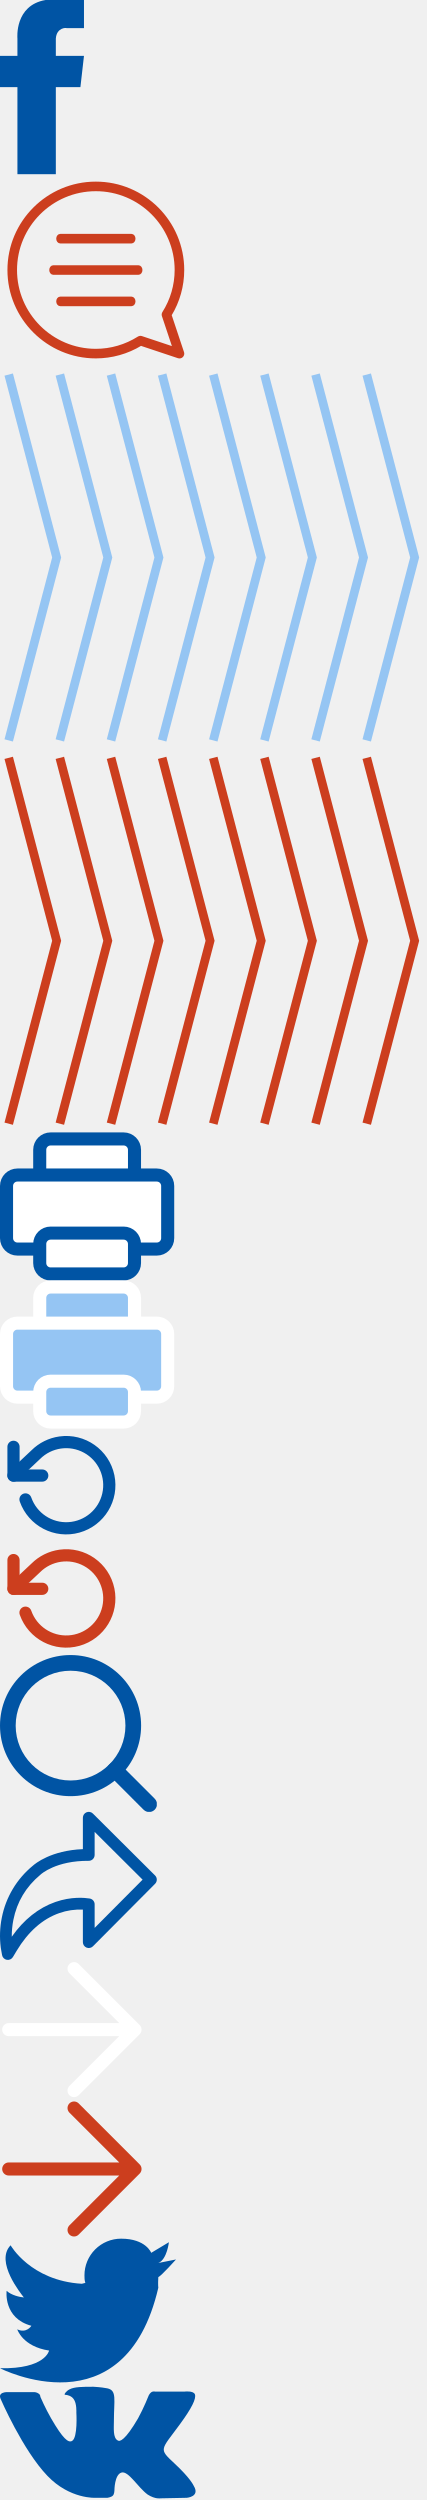
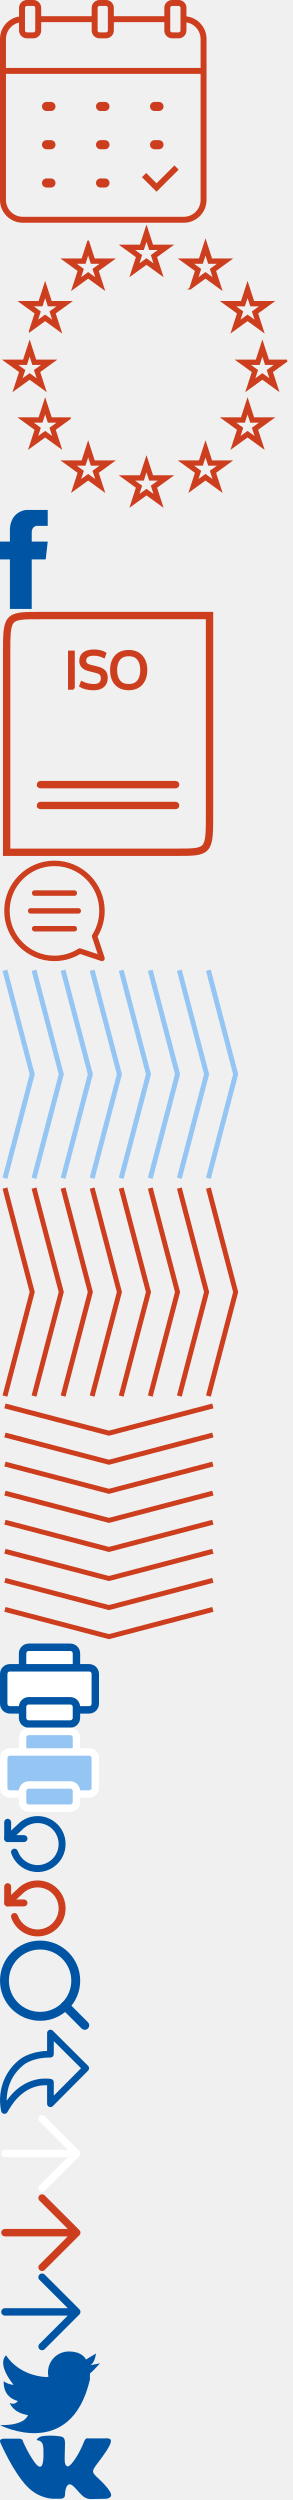
- <svg xmlns="http://www.w3.org/2000/svg" width="49" height="287" viewBox="0 0 49 287">
-   <svg width="10" height="20" viewBox="0 0 10 20" fill="none" id="fb" y="0">
+ <svg xmlns="http://www.w3.org/2000/svg" width="59" height="505" viewBox="0 0 59 505">
+   <svg width="42" height="45" viewBox="0 0 42 45" fill="none" id="calendar" y="0">
+     <path d="M31.621 37.031L29.53 34.94l-.85.85 2.941 2.94 4.466-4.466-.85-.85-3.616 3.617zM10.291 20.587h-.896a.918.918 0 1 0 0 1.836h.896a.918.918 0 1 0 0-1.836zM10.291 28.313h-.896a.918.918 0 1 0 0 1.836h.896a.918.918 0 1 0 0-1.836zM10.291 36.044h-.896a.918.918 0 1 0 0 1.836h.896a.918.918 0 1 0 0-1.836zM21.203 20.587h-.896a.918.918 0 1 0 0 1.836h.896a.918.918 0 1 0 0-1.836zM21.203 28.313h-.896a.918.918 0 1 0 0 1.836h.896a.918.918 0 1 0 0-1.836zM21.203 36.044h-.896a.918.918 0 1 0 0 1.836h.896a.918.918 0 1 0 0-1.836zM31.22 22.423h.896a.918.918 0 1 0 0-1.836h-.897a.918.918 0 1 0 0 1.836zM31.22 30.149h.896a.918.918 0 1 0 0-1.836h-.897a.918.918 0 1 0 0 1.836z" fill="#CC3E1E" />
+     <path d="M37.662 3.306V1.583C37.662.71 36.952 0 36.079 0h-1.308c-.873 0-1.583.71-1.583 1.583v1.689H22.992v-1.69C22.992.71 22.282 0 21.409 0H20.1c-.872 0-1.582.71-1.582 1.583v1.689H8.322v-1.69C8.322.71 7.612 0 6.739 0H5.431c-.873 0-1.583.71-1.583 1.583v1.754A4.578 4.578 0 0 0 0 7.87v32.523c0 2.536 2.063 4.599 4.6 4.599h32.522c2.536 0 4.599-2.064 4.599-4.6V7.872a4.603 4.603 0 0 0-4.06-4.565zM34.39 1.583c0-.21.17-.381.38-.381h1.31c.21 0 .38.17.38.38v4.581c0 .21-.17.381-.38.381h-1.31c-.21 0-.38-.17-.38-.38V1.582zm-14.67 0c0-.21.17-.381.38-.381h1.31c.21 0 .38.17.38.38v4.581c0 .21-.17.381-.38.381H20.1c-.21 0-.38-.17-.38-.38V1.582zm-14.67 0c0-.21.171-.381.381-.381H6.74c.21 0 .38.17.38.38v4.581c0 .21-.17.381-.38.381H5.43c-.21 0-.38-.17-.38-.38V1.582zM3.85 4.56v1.604c0 .872.71 1.582 1.582 1.582H6.74c.872 0 1.582-.71 1.582-1.582v-1.69H18.52v1.69c0 .872.71 1.582 1.582 1.582h1.31c.872 0 1.582-.71 1.582-1.582v-1.69H33.19v1.69c0 .872.71 1.582 1.582 1.582h1.309c.872 0 1.582-.71 1.582-1.582V4.52a3.4 3.4 0 0 1 2.858 3.35v5.847H1.201V7.871a3.38 3.38 0 0 1 2.648-3.31zm33.273 39.231H4.6a3.402 3.402 0 0 1-3.398-3.397V14.92H40.52v25.473a3.402 3.402 0 0 1-3.398 3.397z" fill="#CC3E1E" />
+   </svg>
+   <svg width="59" height="58" viewBox="0 0 59 58" fill="none" id="europe" y="45">
+     <path d="M29.59 1l-1.177 3.622h-3.808l3.08 2.239-1.176 3.622 3.08-2.239 3.082 2.239-1.177-3.622 3.08-2.24h-3.807L29.59 1zm1.11 5.603l.687 2.112L29.59 7.41l-1.797 1.305.686-2.112-1.797-1.306h2.221l.687-2.113.686 2.113h2.222L30.7 6.603zM38.431 13.275l3.081-2.239 3.081 2.239-1.176-3.622 3.08-2.239H42.69l-1.177-3.622-1.176 3.622h-3.809l3.081 2.239-1.177 3.622zm.174-5.186h2.22l.687-2.113.687 2.113h2.221l-1.797 1.306.687 2.113-1.798-1.306-1.797 1.306.687-2.113-1.797-1.306zM48.103 18.241l-1.177 3.622 3.081-2.238 3.081 2.238-1.177-3.622 3.081-2.238h-3.808l-1.177-3.622-1.177 3.622h-3.808l3.081 2.238zm1.218-1.563l.686-2.113.687 2.113h2.221l-1.797 1.306.686 2.112-1.797-1.305-1.797 1.305.687-2.112-1.798-1.306h2.222zM57.987 27.838h-3.809l-1.177-3.623-1.176 3.623h-3.809l3.081 2.238-1.177 3.622 3.081-2.239 3.082 2.24-1.177-3.623 3.08-2.238zM53 30.625l-1.797 1.306.687-2.113-1.797-1.305h2.22l.687-2.113.687 2.113h2.221l-1.797 1.305.686 2.113-1.797-1.306zM51.184 39.501l-1.177-3.622-1.177 3.622h-3.808l3.081 2.239-1.177 3.622 3.081-2.238 3.081 2.238-1.177-3.622 3.082-2.239h-3.809zm.62 4.094l-1.797-1.306-1.797 1.306.687-2.113-1.797-1.306h2.22l.687-2.112.687 2.112h2.221l-1.797 1.306.686 2.113zM42.69 48.196l-1.178-3.622-1.176 3.622h-3.809l3.081 2.239-1.177 3.622 3.081-2.239 3.081 2.239-1.176-3.622 3.08-2.239H42.69zm.62 4.093l-1.798-1.305-1.797 1.305.687-2.112-1.797-1.306h2.22l.687-2.113.687 2.113h2.221l-1.797 1.306.687 2.112zM30.767 51.204l-1.177-3.622-1.177 3.622h-3.808l3.08 2.239-1.176 3.622 3.08-2.238 3.082 2.238-1.177-3.622 3.08-2.239h-3.807zm.62 4.094l-1.797-1.306-1.797 1.306.686-2.113-1.797-1.306h2.221l.687-2.112.686 2.112h2.222L30.7 53.185l.687 2.113zM18.987 48.196l-1.176-3.622-1.177 3.622h-3.809l3.081 2.239-1.177 3.622 3.082-2.239 3.08 2.239-1.176-3.622 3.08-2.239h-3.808zm.62 4.093l-1.796-1.305-1.798 1.305.687-2.112-1.797-1.306h2.221l.687-2.113.686 2.113h2.221l-1.797 1.306.687 2.112zM14.106 39.501h-3.808L9.12 35.88l-1.177 3.622H4.136l3.08 2.239-1.176 3.622 3.08-2.238 3.082 2.238-1.177-3.622 3.081-2.239zM9.121 42.29l-1.797 1.306.686-2.113-1.797-1.306h2.221l.687-2.112.686 2.112h2.222l-1.797 1.306.686 2.113-1.797-1.306zM5.985 31.46l3.081 2.238-1.176-3.622 3.08-2.238H7.163l-1.177-3.623-1.177 3.623H1l3.081 2.238-1.177 3.622 3.081-2.239zm-2.907-2.947h2.22l.687-2.113.687 2.113h2.221l-1.797 1.305.686 2.113-1.797-1.306-1.797 1.306.687-2.113-1.797-1.305zM6.04 21.863l3.08-2.238 3.082 2.238-1.177-3.622 3.08-2.238h-3.807L9.12 12.38l-1.177 3.622H4.136l3.08 2.238-1.176 3.622zm.173-5.185h2.221l.687-2.113.686 2.113h2.222l-1.797 1.306.686 2.112-1.797-1.305-1.797 1.305.686-2.112-1.797-1.306zM17.81 3.792l-1.176 3.622h-3.809l3.081 2.239-1.177 3.622 3.082-2.239 3.08 2.239-1.176-3.622 3.08-2.239h-3.808l-1.176-3.622zm1.111 5.603l.687 2.113-1.797-1.306-1.798 1.306.687-2.113-1.797-1.306h2.221l.687-2.113.686 2.113h2.221l-1.797 1.306z" fill="#CC3E1E" stroke="#CC3E1E" stroke-width=".4" />
+   </svg>
+   <svg width="10" height="20" viewBox="0 0 10 20" fill="none" id="fb" y="103">
    <path d="M6.41 4.41v2h3.231L9.231 10H6.41v10H2V10H0V6.41h2v-2S1.641.615 5.23 0h4.411v3.23h-2c0-.05-1.128-.102-1.23 1.18z" fill="#0054A4" />
  </svg>
-   <svg width="22" height="22" viewBox="0 0 22 22" fill="none" id="mess" y="20">
+   <svg width="44" height="50" viewBox="0 0 44 50" fill="none" id="iso" y="123">
+     <path fill-rule="evenodd" clip-rule="evenodd" d="M8.145 1h34.523v40.208c0 1.975 0 3.483-.108 4.62-.108 1.134-.328 1.973-.828 2.555-.509.594-1.252.86-2.243.989-.982.127-2.281.127-3.966.127H1V9.291c0-1.976 0-3.483.108-4.62.108-1.134.329-1.973.828-2.556.509-.593 1.252-.86 2.243-.988C5.162 1 6.46 1 8.145 1zM1.788 4.736c-.105 1.1-.105 2.575-.105 4.575v39.505h33.813c1.717 0 2.972 0 3.905-.122.93-.12 1.468-.353 1.813-.755.354-.414.56-1.069.666-2.176.105-1.101.105-2.576.105-4.576V1.683H8.172c-1.717 0-2.971 0-3.905.122-.93.12-1.467.353-1.812.755-.355.414-.561 1.069-.667 2.176z" fill="#CC3E1E" stroke="#CC3E1E" stroke-width=".8" stroke-miterlimit="10" stroke-linecap="round" />
+     <path fill-rule="evenodd" clip-rule="evenodd" d="M7.83 35.497c0-.19.154-.342.342-.342h27.324a.342.342 0 0 1 0 .683H8.172a.342.342 0 0 1-.341-.341zM7.83 39.709c0-.19.154-.342.342-.342h27.324a.342.342 0 0 1 0 .683H8.172a.342.342 0 0 1-.341-.341z" fill="#CC3E1E" stroke="#CC3E1E" stroke-width=".8" stroke-miterlimit="10" stroke-linecap="round" />
+     <path d="M14.86 16.07h-.866V8.672h.866v7.4zM16.516 14.85c.77.38 1.596.57 2.476.57 1.084 0 1.626-.493 1.626-1.48 0-.32-.086-.58-.26-.776-.17-.2-.482-.357-.935-.47l-1.471-.37c-1.124-.284-1.686-.884-1.686-1.802 0-.703.242-1.225.725-1.566.484-.343 1.153-.515 2.006-.515.447 0 .866.049 1.256.145.39.097.717.227.98.39l-.25.706a3.927 3.927 0 0 0-.89-.33 4.359 4.359 0 0 0-1.116-.145c-1.207 0-1.81.418-1.81 1.255 0 .284.091.512.274.686.187.17.466.3.836.39l1.406.34c.6.144 1.055.374 1.366.69.31.314.465.761.465 1.341 0 .754-.232 1.323-.695 1.707-.46.38-1.088.57-1.882.57-.593 0-1.122-.06-1.585-.18-.46-.124-.826-.269-1.096-.436l.26-.72zM23.41 12.373c0 .951.218 1.698.655 2.242.437.54 1.083.81 1.937.81.854 0 1.495-.27 1.926-.81.433-.54.65-1.288.65-2.242 0-.973-.218-1.729-.655-2.266-.434-.537-1.072-.805-1.916-.805-.844 0-1.488.268-1.931.805-.444.537-.666 1.293-.666 2.267zm6.094 0c0 .564-.079 1.08-.235 1.546a3.45 3.45 0 0 1-.67 1.206c-.291.334-.658.594-1.102.78a3.88 3.88 0 0 1-1.495.276c-.747 0-1.388-.159-1.921-.476a3.023 3.023 0 0 1-1.196-1.33c-.264-.57-.396-1.24-.396-2.007 0-1.184.309-2.117.926-2.801.617-.684 1.481-1.026 2.592-1.026 1.094 0 1.95.345 2.566 1.036.62.687.93 1.62.93 2.796z" fill="#CC3E1E" />
+     <path d="M14.86 16.07h-.866V8.672h.866v7.4zM16.516 14.85c.77.38 1.596.57 2.476.57 1.084 0 1.626-.493 1.626-1.48 0-.32-.086-.58-.26-.776-.17-.2-.482-.357-.935-.47l-1.471-.37c-1.124-.284-1.686-.884-1.686-1.802 0-.703.242-1.225.725-1.566.484-.343 1.153-.515 2.006-.515.447 0 .866.049 1.256.145.39.097.717.227.98.39l-.25.706a3.927 3.927 0 0 0-.89-.33 4.359 4.359 0 0 0-1.116-.145c-1.207 0-1.81.418-1.81 1.255 0 .284.091.512.274.686.187.17.466.3.836.39l1.406.34c.6.144 1.055.374 1.366.69.31.314.465.761.465 1.341 0 .754-.232 1.323-.695 1.707-.46.38-1.088.57-1.882.57-.593 0-1.122-.06-1.585-.18-.46-.124-.826-.269-1.096-.436l.26-.72zM23.41 12.373c0 .951.218 1.698.655 2.242.437.54 1.083.81 1.937.81.854 0 1.495-.27 1.926-.81.433-.54.65-1.288.65-2.242 0-.973-.218-1.729-.655-2.266-.434-.537-1.072-.805-1.916-.805-.844 0-1.488.268-1.931.805-.444.537-.666 1.293-.666 2.267zm6.094 0c0 .564-.079 1.08-.235 1.546a3.45 3.45 0 0 1-.67 1.206c-.291.334-.658.594-1.102.78a3.88 3.88 0 0 1-1.495.276c-.747 0-1.388-.159-1.921-.476a3.023 3.023 0 0 1-1.196-1.33c-.264-.57-.396-1.24-.396-2.007 0-1.184.309-2.117.926-2.801.617-.684 1.481-1.026 2.592-1.026 1.094 0 1.95.345 2.566 1.036.62.687.93 1.62.93 2.796z" stroke="#CC3E1E" stroke-width=".5" />
+   </svg>
+   <svg width="22" height="22" viewBox="0 0 22 22" fill="none" id="mess" y="173">
    <path d="M20.887 20.883a.399.399 0 0 1-.41.097l-4.304-1.436a9.96 9.96 0 0 1-5.171 1.451c-5.513 0-9.998-4.485-9.998-9.997C1.004 5.485 5.49 1 11.002 1 16.515 1 21 5.485 21 10.998a9.959 9.959 0 0 1-1.451 5.17l1.435 4.306a.4.4 0 0 1-.097.409zm-2.156-4.64a.4.4 0 0 1 .041-.34 9.164 9.164 0 0 0 1.428-4.905c0-5.072-4.126-9.198-9.198-9.198s-9.198 4.126-9.198 9.198c0 5.071 4.126 9.197 9.198 9.197 1.733 0 3.43-.493 4.906-1.427a.401.401 0 0 1 .34-.042l3.724 1.242-1.241-3.724z" fill="#CC3E1E" stroke="#CC3E1E" stroke-width=".3" />
    <path d="M15.09 7.8H6.92c-.174 0-.315-.178-.315-.4 0-.22.14-.4.314-.4h8.17c.174 0 .315.18.315.4 0 .222-.141.4-.315.4zM5.805 11c0-.22.141-.4.315-.4h9.769c.173 0 .314.18.314.4 0 .22-.14.4-.314.4H6.12c-.174 0-.315-.18-.315-.4zM6.92 15c-.174 0-.315-.18-.315-.4 0-.221.14-.4.314-.4h8.17c.174 0 .315.179.315.4 0 .22-.141.4-.315.4H6.92z" fill="#CC3E1E" stroke="#CC3E1E" stroke-width=".3" />
  </svg>
-   <svg width="49" height="44" viewBox="0 0 49 44" fill="none" id="multi-str-blue" y="42">
+   <svg width="49" height="44" viewBox="0 0 49 44" fill="none" id="multi-str-blue" y="195">
    <path d="M1 1l5.503 21L1 43M6.871 1l5.503 21-5.503 21M12.743 1l5.503 21-5.503 21M18.614 1l5.503 21-5.503 21M24.485 1l5.503 21-5.503 21M30.356 1l5.503 21-5.503 21M36.228 1l5.503 21-5.503 21M42.1 1l5.502 21L42.1 43" stroke="#95C5F3" />
  </svg>
-   <svg width="49" height="44" viewBox="0 0 49 44" fill="none" id="multi-str-orange" y="86">
+   <svg width="49" height="44" viewBox="0 0 49 44" fill="none" id="multi-str-orange" y="239">
    <path d="M1 1l5.503 21L1 43M6.871 1l5.503 21-5.503 21M12.743 1l5.503 21-5.503 21M18.614 1l5.503 21-5.503 21M24.485 1l5.503 21-5.503 21M30.356 1l5.503 21-5.503 21M36.228 1l5.503 21-5.503 21M42.1 1l5.502 21L42.1 43" stroke="#CC3E1E" />
  </svg>
-   <svg width="20" height="17" viewBox="0 0 20 17" fill="none" id="print" y="130">
+   <svg width="44" height="49" viewBox="0 0 44 49" fill="none" id="multi-str-orange-down" y="283">
+     <path d="M43 1L22 6.503 1 1M43 6.871l-21 5.503L1 6.871M43 12.743l-21 5.503-21-5.503M43 18.614l-21 5.503-21-5.503M43 24.485l-21 5.503-21-5.503M43 30.357L22 35.86 1 30.357M43 36.228l-21 5.503-21-5.503M43 42.1l-21 5.502L1 42.1" stroke="#CC3E1E" />
+   </svg>
+   <svg width="20" height="17" viewBox="0 0 20 17" fill="none" id="print" y="332">
    <rect x="4.56" y=".75" width="10.881" height="4.69" rx="1.25" fill="#fff" stroke="#0054A4" stroke-width="1.5" />
    <rect x=".75" y="4.893" width="18.5" height="8.5" rx="1.25" fill="#fff" stroke="#0054A4" stroke-width="1.5" />
    <rect x="4.56" y="11.56" width="10.881" height="4.69" rx="1.25" fill="#fff" stroke="#0054A4" stroke-width="1.5" />
  </svg>
-   <svg width="20" height="17" viewBox="0 0 20 17" fill="none" id="print-white" y="147">
+   <svg width="20" height="17" viewBox="0 0 20 17" fill="none" id="print-white" y="349">
    <rect x="4.56" y=".75" width="10.881" height="4.69" rx="1.25" fill="#95C5F3" stroke="#fff" stroke-width="1.5" />
    <rect x=".75" y="4.893" width="18.5" height="8.5" rx="1.25" fill="#95C5F3" stroke="#fff" stroke-width="1.5" />
    <rect x="4.56" y="11.56" width="10.881" height="4.69" rx="1.25" fill="#95C5F3" stroke="#fff" stroke-width="1.5" />
  </svg>
-   <svg width="14" height="13" viewBox="0 0 14 13" fill="none" id="reset" y="164">
+   <svg width="14" height="13" viewBox="0 0 14 13" fill="none" id="reset" y="366">
    <path fill-rule="evenodd" clip-rule="evenodd" d="M1.55 1.545a.55.55 0 0 1 .55.55v2.75h2.75a.55.55 0 1 1 0 1.1h-3.3a.55.55 0 0 1-.55-.55v-3.3a.55.55 0 0 1 .55-.55z" fill="#0054A4" stroke="#0054A4" stroke-width=".3" stroke-linecap="round" stroke-linejoin="round" />
    <path fill-rule="evenodd" clip-rule="evenodd" d="M6.833 1.054a5.5 5.5 0 1 1-4.421 7.274.55.55 0 1 1 1.037-.366 4.4 4.4 0 1 0 1.03-4.564L1.927 5.796a.55.55 0 0 1-.754-.802L3.72 2.602a5.5 5.5 0 0 1 3.114-1.548z" fill="#0054A4" stroke="#0054A4" stroke-width=".3" stroke-linecap="round" stroke-linejoin="round" />
  </svg>
-   <svg width="14" height="13" viewBox="0 0 14 13" fill="none" id="reset-color" y="177">
+   <svg width="14" height="13" viewBox="0 0 14 13" fill="none" id="reset-color" y="379">
    <path fill-rule="evenodd" clip-rule="evenodd" d="M1.55 1.545a.55.55 0 0 1 .55.55v2.75h2.75a.55.55 0 1 1 0 1.1h-3.3a.55.55 0 0 1-.55-.55v-3.3a.55.55 0 0 1 .55-.55z" fill="#CC3E1E" stroke="#CC3E1E" stroke-width=".3" stroke-linecap="round" stroke-linejoin="round" />
    <path fill-rule="evenodd" clip-rule="evenodd" d="M6.833 1.054a5.5 5.5 0 1 1-4.421 7.274.55.55 0 1 1 1.037-.366 4.4 4.4 0 1 0 1.03-4.564L1.927 5.796a.55.55 0 0 1-.754-.802L3.72 2.602a5.5 5.5 0 0 1 3.114-1.548z" fill="#CC3E1E" stroke="#CC3E1E" stroke-width=".3" stroke-linecap="round" stroke-linejoin="round" />
  </svg>
-   <svg width="18" height="18" viewBox="0 0 18 18" fill="none" id="search" y="190">
+   <svg width="18" height="18" viewBox="0 0 18 18" fill="none" id="search" y="392">
    <path fill-rule="evenodd" clip-rule="evenodd" d="M8.1 1.8a6.3 6.3 0 1 0 0 12.6 6.3 6.3 0 0 0 0-12.6zM0 8.1a8.1 8.1 0 1 1 16.2 0A8.1 8.1 0 0 1 0 8.1z" fill="#0054A4" />
    <path fill-rule="evenodd" clip-rule="evenodd" d="M12.549 12.549a.9.9 0 0 1 1.272 0l3.915 3.915a.9.9 0 1 1-1.272 1.272l-3.915-3.915a.9.9 0 0 1 0-1.272z" fill="#0054A4" />
  </svg>
-   <svg width="18" height="17" viewBox="0 0 18 17" fill="none" id="share" y="208">
+   <svg width="18" height="17" viewBox="0 0 18 17" fill="none" id="share" y="410">
    <path d="M10.665.197a.675.675 0 0 0-1.151.479v3.606c-3.648.145-5.474 1.659-5.753 1.91a10.248 10.248 0 0 0-3.553 5.956c-.228 1.13-.269 2.29-.12 3.432v.004l.004.03.144.826a.676.676 0 0 0 1.244.232l.43-.718c1.321-2.198 2.967-3.655 4.894-4.33a7.087 7.087 0 0 1 2.71-.398v3.735a.676.676 0 0 0 1.154.476l7.136-7.178a.676.676 0 0 0-.003-.956L10.665.197zm.2 13.126v-2.706a.676.676 0 0 0-.569-.667c-.577-.093-2.118-.24-3.939.398-1.942.68-3.623 2.021-5.007 3.99a9.634 9.634 0 0 1 .183-1.927c.41-2.077 1.453-3.822 3.098-5.185a.62.62 0 0 0 .042-.037c.047-.044 1.762-1.594 5.51-1.566h.005a.676.676 0 0 0 .676-.676V2.302l5.506 5.483-5.506 5.538z" fill="#0054A4" />
  </svg>
-   <svg width="17" height="16" viewBox="0 0 17 16" fill="none" id="str-big-link-inside" y="225">
+   <svg width="17" height="16" viewBox="0 0 17 16" fill="none" id="str-big-link-inside" y="427">
    <path d="M1 8h14.5m0 0l-7-7m7 7l-7 7" stroke="#fff" stroke-width="1.5" stroke-linecap="round" />
  </svg>
-   <svg width="17" height="16" viewBox="0 0 17 16" fill="none" id="str-link" y="241">
+   <svg width="17" height="16" viewBox="0 0 17 16" fill="none" id="str-link" y="443">
    <path d="M1 8h14.5m0 0l-7-7m7 7l-7 7" stroke="#CC3E1E" stroke-width="1.5" stroke-linecap="round" />
  </svg>
-   <svg width="21" height="17" viewBox="0 0 21 17" fill="none" id="tw" y="257">
+   <svg width="17" height="16" viewBox="0 0 17 16" fill="none" id="str-news" y="459">
+     <path d="M1 8h14.5m0 0l-7-7m7 7l-7 7" stroke="#0054A4" stroke-width="1.5" stroke-linecap="round" />
+   </svg>
+   <svg width="21" height="17" viewBox="0 0 21 17" fill="none" id="tw" y="475">
    <path d="M18.174 2.792l2.03-.406s-1.675 1.878-2.03 2.03c-.051.914 0 1.219 0 1.219C14.316 22.235 0 14.874 0 14.874c5.229.101 5.635-2.03 5.635-2.03-3.046-.458-3.655-2.437-3.655-2.437C3.046 10.914 3.604 10 3.604 10 .355 9.138.761 5.99.761 5.99c.559.507 1.473.71 1.98.76-.304-.405-3.35-4.111-1.523-5.99 0 0 2.285 4.062 8.173 4.417l.406-.102c-.101-.304-.101-.558-.101-.863A4.203 4.203 0 0 1 13.909 0c2.843 0 3.452 1.624 3.452 1.624l2.03-1.218c0-.05-.202 1.98-1.217 2.386z" fill="#0054A4" />
  </svg>
-   <svg width="23" height="13" viewBox="0 0 23 13" fill="none" id="vk" y="274">
+   <svg width="23" height="13" viewBox="0 0 23 13" fill="none" id="vk" y="492">
    <path d="M10.982 12.747h1.354s.431-.062.616-.247c.185-.184.185-.615.185-.615s0-1.786.8-2.032c.8-.247 1.91 1.724 3.018 2.524.862.554 1.478.431 1.478.431l3.017-.061s1.54-.123.8-1.355c-.061-.123-.43-.924-2.216-2.586-1.848-1.724-1.601-1.478.615-4.495 1.355-1.848 1.91-2.956 1.724-3.449-.184-.431-1.17-.308-1.17-.308h-3.386s-.247-.061-.431.062c-.185.123-.308.37-.308.37s-.554 1.416-1.232 2.647c-1.478 2.525-2.094 2.71-2.34 2.525-.554-.308-.43-1.416-.43-2.217 0-2.463.369-3.51-.74-3.756-.37-.062-.616-.123-1.6-.185-1.232 0-2.218 0-2.772.308-.37.185-.677.616-.492.616.246 0 .738.123.985.492.37.493.308 1.54.308 1.54s.184 2.894-.493 3.263c-.431.247-1.047-.246-2.402-2.586C5.193 2.463 4.64 1.17 4.64 1.17s0-.246-.185-.37C4.208.617 3.962.617 3.962.617H.759s-.492 0-.677.246c-.185.185 0 .554 0 .554s2.525 5.85 5.357 8.806c2.587 2.71 5.543 2.525 5.543 2.525z" fill="#0054A4" />
  </svg>
</svg>
